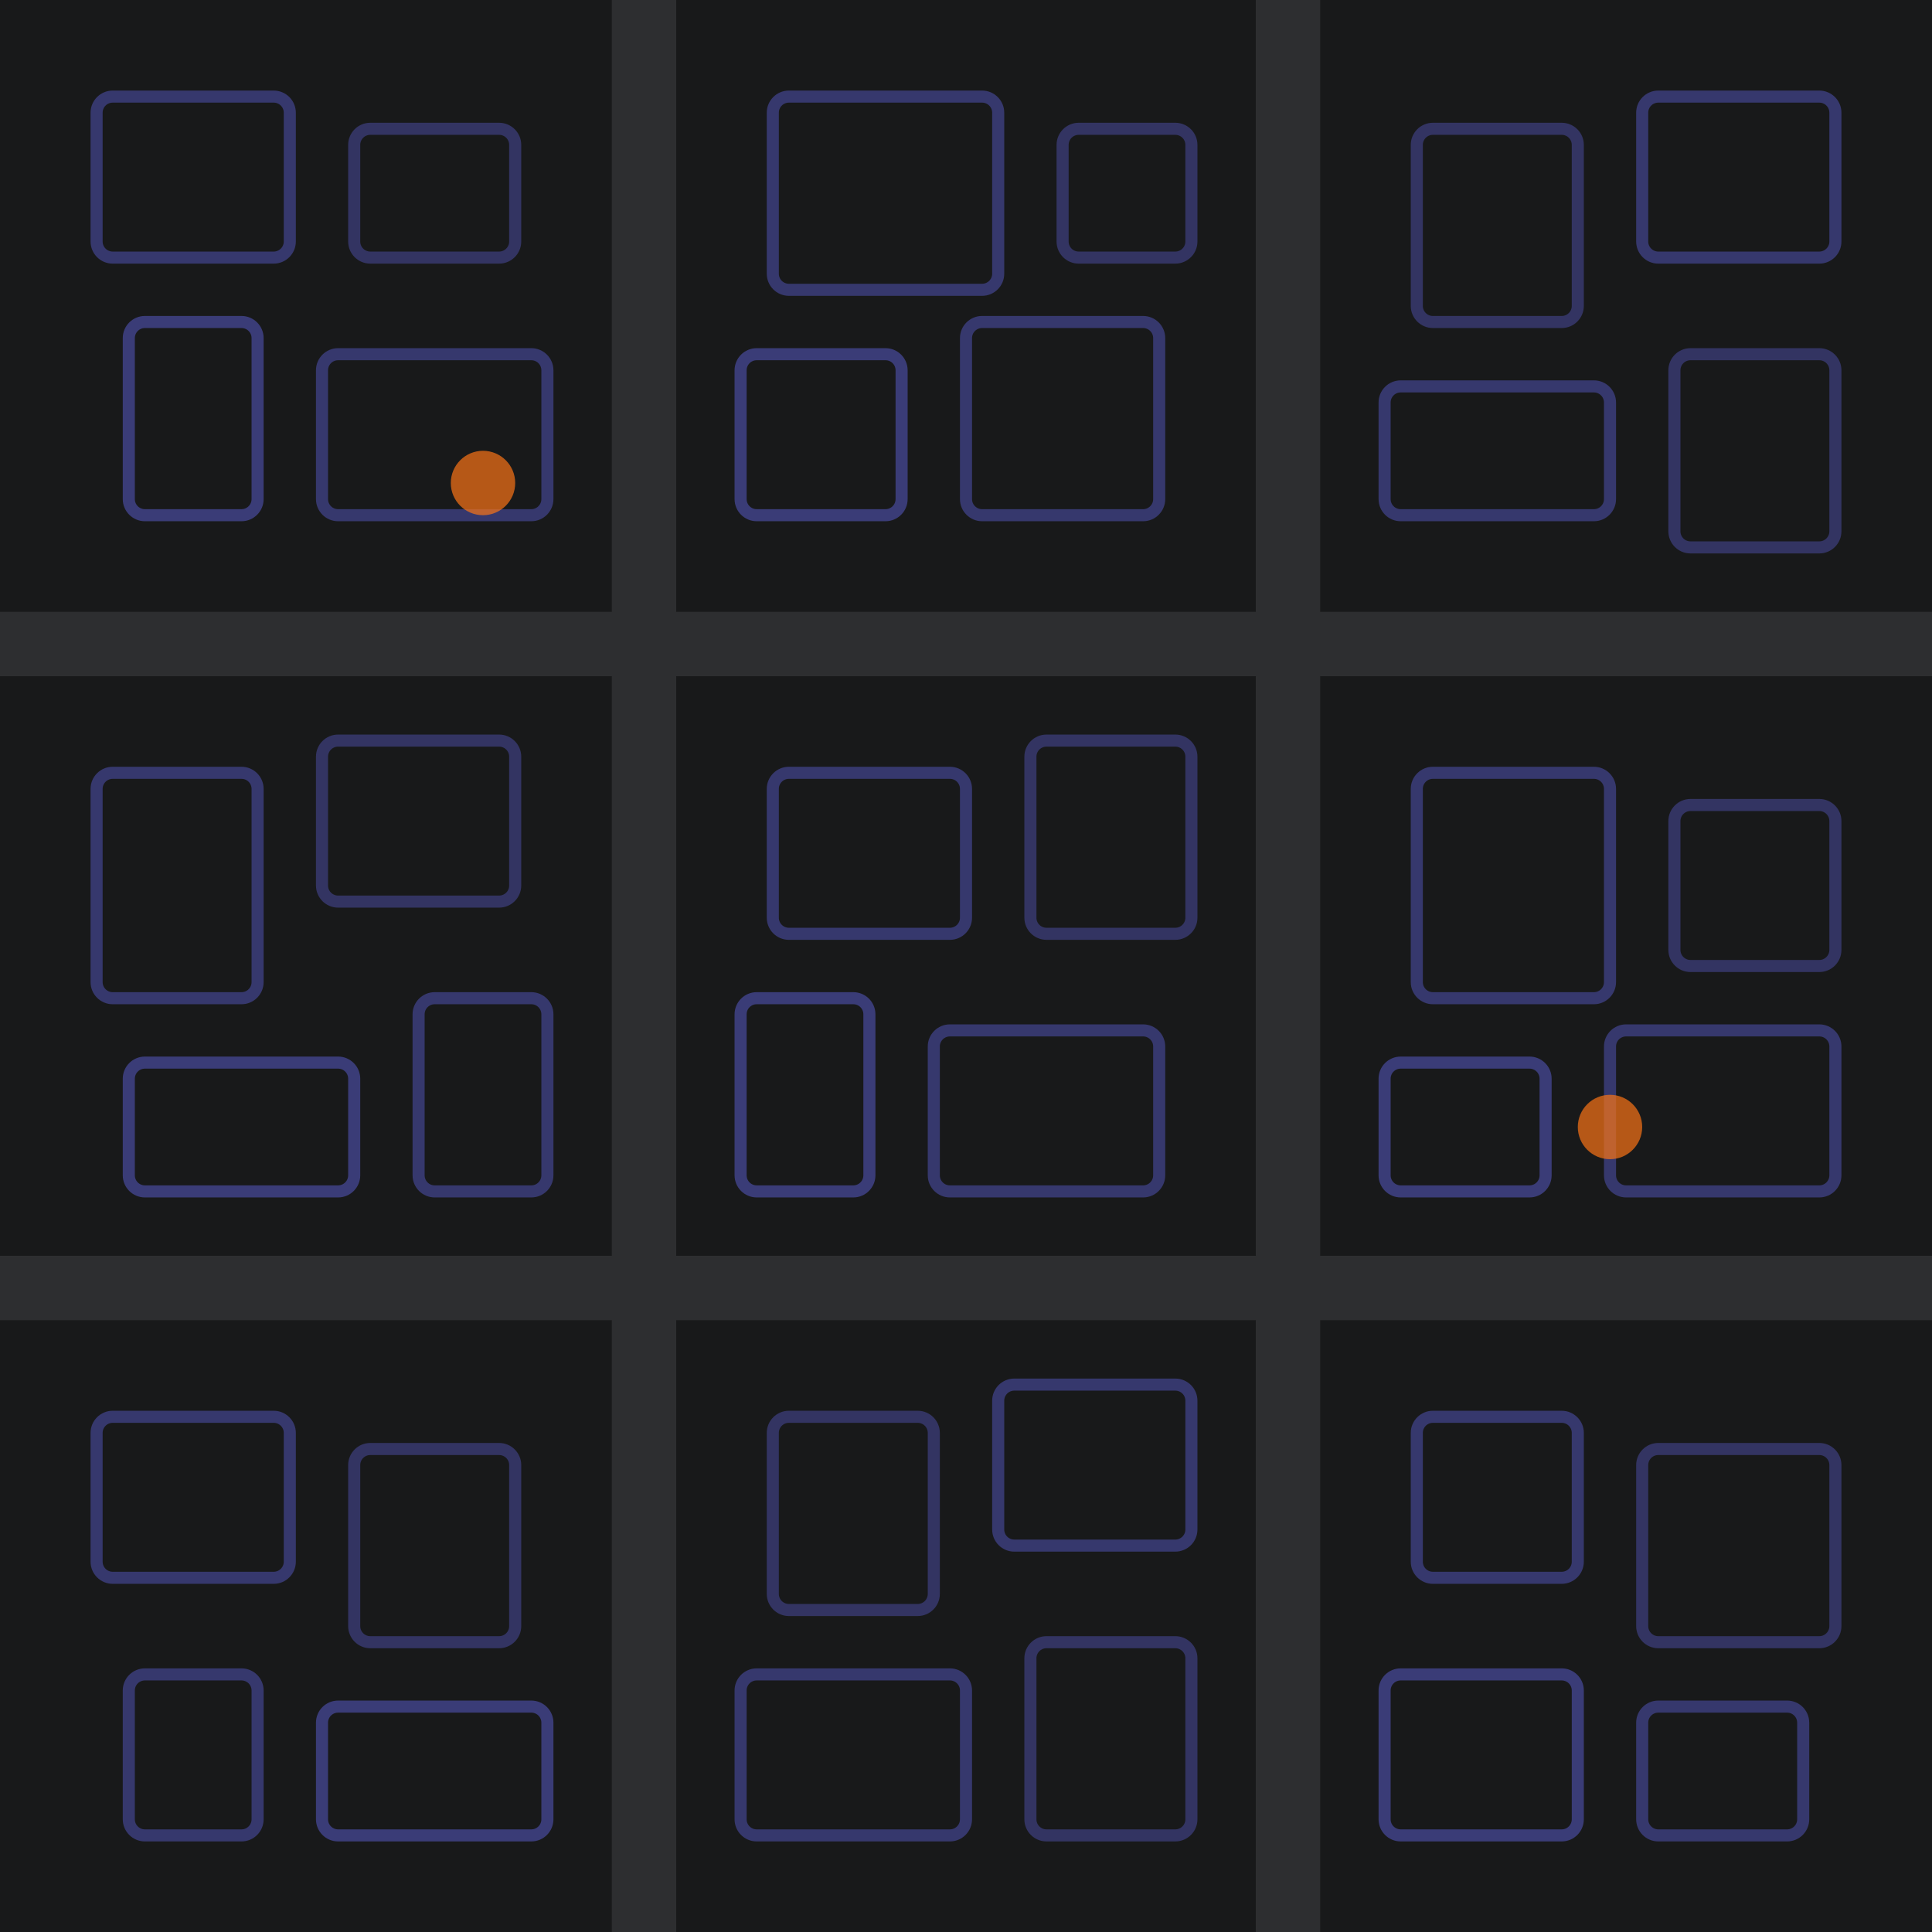
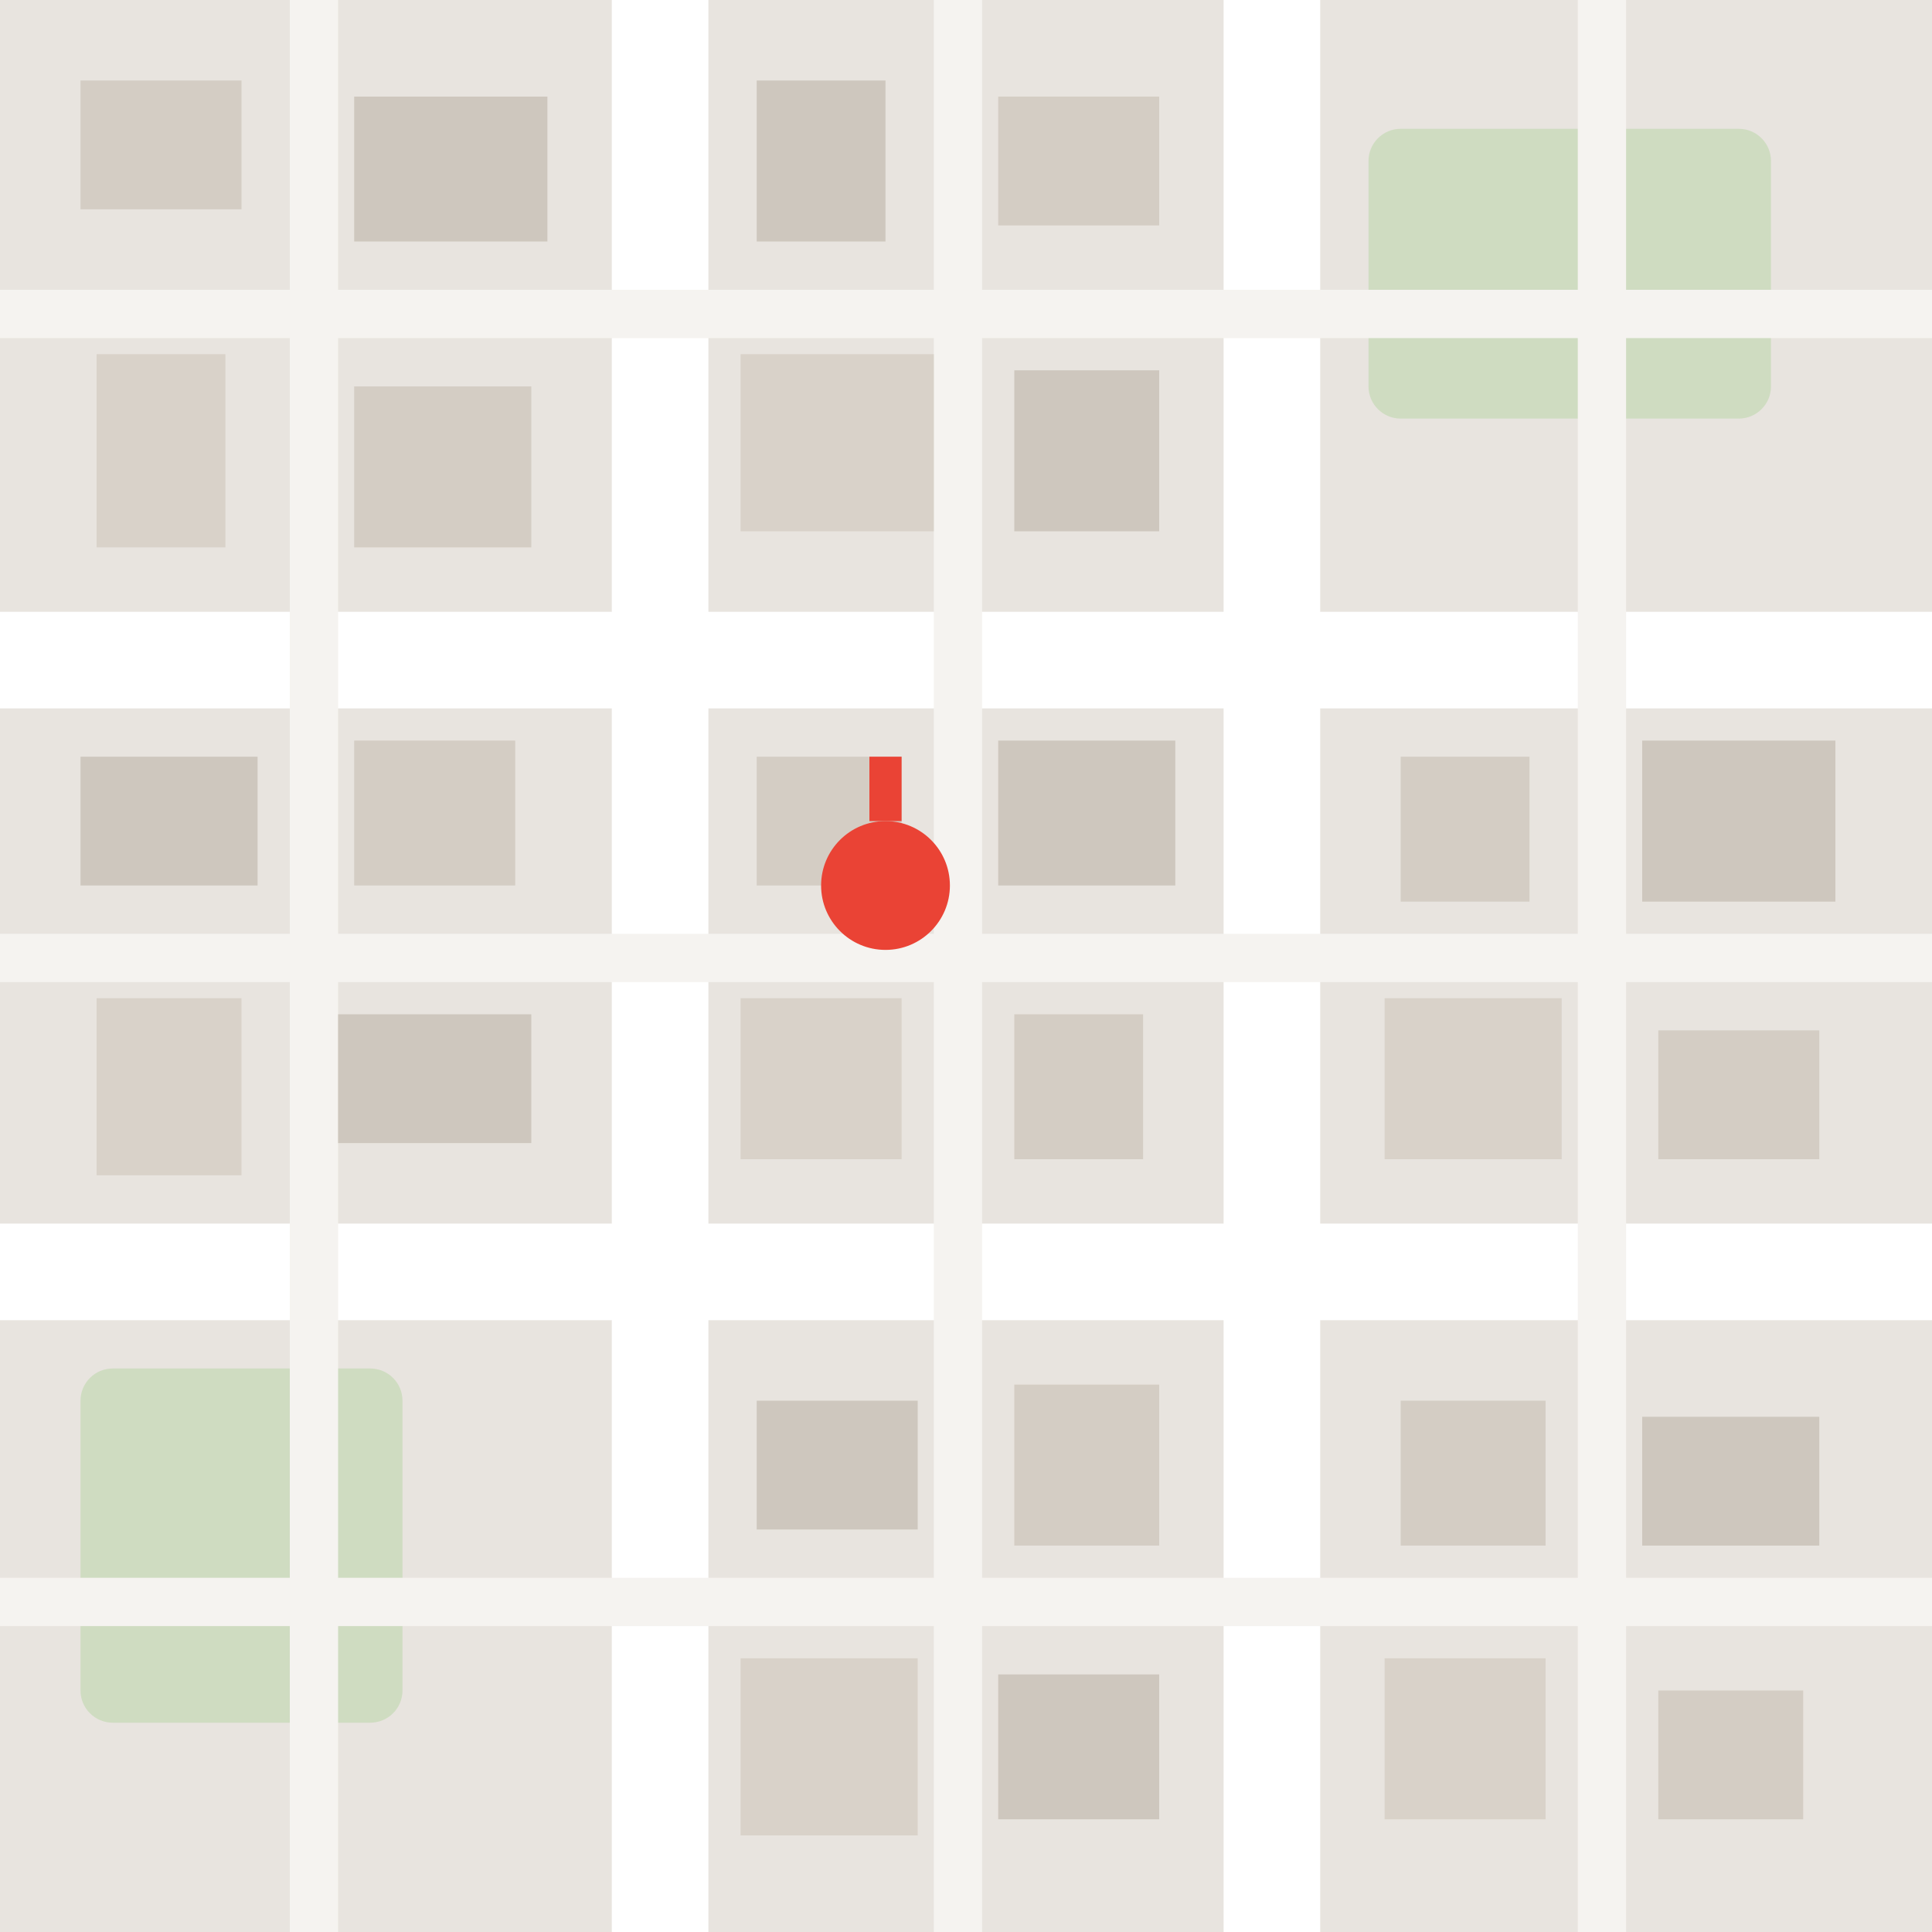
<svg xmlns="http://www.w3.org/2000/svg" width="120" height="120" viewBox="0 0 120 120">
  <defs>
    <pattern id="cityBlocks1" patternUnits="userSpaceOnUse" width="120" height="120">
-       <rect width="120" height="120" fill="#18191A" />
-       <rect x="0" y="38" width="120" height="4" fill="#2d2e30" />
-       <rect x="0" y="78" width="120" height="4" fill="#2d2e30" />
-       <rect x="38" y="0" width="4" height="120" fill="#2d2e30" />
-       <rect x="78" y="0" width="4" height="120" fill="#2d2e30" />
-       <rect x="6" y="6" width="12" height="10" rx="1" fill="none" stroke="#6466e9" stroke-width="0.75" opacity="0.4" />
-       <rect x="22" y="8" width="10" height="8" rx="1" fill="none" stroke="#6466e9" stroke-width="0.75" opacity="0.35" />
-       <rect x="8" y="20" width="8" height="12" rx="1" fill="none" stroke="#6466e9" stroke-width="0.75" opacity="0.45" />
-       <rect x="20" y="22" width="14" height="10" rx="1" fill="none" stroke="#6466e9" stroke-width="0.75" opacity="0.4" />
-       <rect x="48" y="6" width="14" height="12" rx="1" fill="none" stroke="#6466e9" stroke-width="0.75" opacity="0.4" />
-       <rect x="66" y="8" width="8" height="8" rx="1" fill="none" stroke="#6466e9" stroke-width="0.75" opacity="0.35" />
-       <rect x="46" y="22" width="10" height="10" rx="1" fill="none" stroke="#6466e9" stroke-width="0.75" opacity="0.45" />
-       <rect x="60" y="20" width="12" height="12" rx="1" fill="none" stroke="#6466e9" stroke-width="0.75" opacity="0.4" />
-       <rect x="6" y="48" width="10" height="14" rx="1" fill="none" stroke="#6466e9" stroke-width="0.75" opacity="0.4" />
-       <rect x="20" y="46" width="12" height="10" rx="1" fill="none" stroke="#6466e9" stroke-width="0.75" opacity="0.35" />
-       <rect x="8" y="66" width="14" height="8" rx="1" fill="none" stroke="#6466e9" stroke-width="0.75" opacity="0.45" />
-       <rect x="26" y="62" width="8" height="12" rx="1" fill="none" stroke="#6466e9" stroke-width="0.75" opacity="0.4" />
-       <rect x="48" y="48" width="12" height="10" rx="1" fill="none" stroke="#6466e9" stroke-width="0.75" opacity="0.4" />
-       <rect x="64" y="46" width="10" height="12" rx="1" fill="none" stroke="#6466e9" stroke-width="0.75" opacity="0.35" />
-       <rect x="46" y="62" width="8" height="12" rx="1" fill="none" stroke="#6466e9" stroke-width="0.75" opacity="0.45" />
-       <rect x="58" y="64" width="14" height="10" rx="1" fill="none" stroke="#6466e9" stroke-width="0.75" opacity="0.4" />
-       <rect x="88" y="8" width="10" height="12" rx="1" fill="none" stroke="#6466e9" stroke-width="0.75" opacity="0.35" />
-       <rect x="102" y="6" width="12" height="10" rx="1" fill="none" stroke="#6466e9" stroke-width="0.75" opacity="0.4" />
-       <rect x="86" y="24" width="14" height="8" rx="1" fill="none" stroke="#6466e9" stroke-width="0.75" opacity="0.4" />
-       <rect x="104" y="22" width="10" height="12" rx="1" fill="none" stroke="#6466e9" stroke-width="0.75" opacity="0.35" />
-       <rect x="88" y="48" width="12" height="14" rx="1" fill="none" stroke="#6466e9" stroke-width="0.75" opacity="0.4" />
-       <rect x="104" y="50" width="10" height="10" rx="1" fill="none" stroke="#6466e9" stroke-width="0.75" opacity="0.35" />
-       <rect x="86" y="66" width="10" height="8" rx="1" fill="none" stroke="#6466e9" stroke-width="0.75" opacity="0.45" />
-       <rect x="100" y="64" width="14" height="10" rx="1" fill="none" stroke="#6466e9" stroke-width="0.75" opacity="0.4" />
-       <rect x="6" y="88" width="12" height="10" rx="1" fill="none" stroke="#6466e9" stroke-width="0.75" opacity="0.4" />
-       <rect x="22" y="90" width="10" height="12" rx="1" fill="none" stroke="#6466e9" stroke-width="0.75" opacity="0.35" />
-       <rect x="8" y="104" width="8" height="10" rx="1" fill="none" stroke="#6466e9" stroke-width="0.75" opacity="0.4" />
-       <rect x="20" y="106" width="14" height="8" rx="1" fill="none" stroke="#6466e9" stroke-width="0.75" opacity="0.45" />
-       <rect x="48" y="88" width="10" height="12" rx="1" fill="none" stroke="#6466e9" stroke-width="0.75" opacity="0.35" />
-       <rect x="62" y="86" width="12" height="10" rx="1" fill="none" stroke="#6466e9" stroke-width="0.75" opacity="0.4" />
-       <rect x="46" y="104" width="14" height="10" rx="1" fill="none" stroke="#6466e9" stroke-width="0.75" opacity="0.4" />
-       <rect x="64" y="102" width="10" height="12" rx="1" fill="none" stroke="#6466e9" stroke-width="0.75" opacity="0.35" />
-       <rect x="88" y="88" width="10" height="10" rx="1" fill="none" stroke="#6466e9" stroke-width="0.75" opacity="0.4" />
-       <rect x="102" y="90" width="12" height="12" rx="1" fill="none" stroke="#6466e9" stroke-width="0.75" opacity="0.35" />
-       <rect x="86" y="104" width="12" height="10" rx="1" fill="none" stroke="#6466e9" stroke-width="0.75" opacity="0.45" />
-       <rect x="102" y="106" width="10" height="8" rx="1" fill="none" stroke="#6466e9" stroke-width="0.75" opacity="0.4" />
-       <circle cx="30" cy="30" r="2" fill="#F97316" opacity="0.7" />
-       <circle cx="100" cy="70" r="2" fill="#F97316" opacity="0.7" />
+       <rect width="120" height="120" fill="#e8e4df" />
+       <rect x="85" y="8" width="25" height="18" rx="2" fill="#c5d9b5" opacity="0.7" />
+       <rect x="5" y="85" width="20" height="22" rx="2" fill="#c5d9b5" opacity="0.7" />
+       <rect x="0" y="38" width="120" height="6" fill="#ffffff" />
+       <rect x="0" y="76" width="120" height="6" fill="#ffffff" />
+       <rect x="38" y="0" width="6" height="120" fill="#ffffff" />
+       <rect x="76" y="0" width="6" height="120" fill="#ffffff" />
+       <rect x="0" y="18" width="120" height="3" fill="#f5f3f0" />
+       <rect x="0" y="58" width="120" height="3" fill="#f5f3f0" />
+       <rect x="0" y="98" width="120" height="3" fill="#f5f3f0" />
+       <rect x="18" y="0" width="3" height="120" fill="#f5f3f0" />
+       <rect x="58" y="0" width="3" height="120" fill="#f5f3f0" />
+       <rect x="98" y="0" width="3" height="120" fill="#f5f3f0" />
+       <rect x="5" y="5" width="10" height="8" fill="#d4cdc4" />
+       <rect x="22" y="6" width="12" height="9" fill="#cec7be" />
+       <rect x="6" y="22" width="8" height="12" fill="#d9d2c9" />
+       <rect x="22" y="24" width="11" height="10" fill="#d4cdc4" />
+       <rect x="47" y="5" width="8" height="10" fill="#cec7be" />
+       <rect x="62" y="6" width="10" height="8" fill="#d4cdc4" />
+       <rect x="46" y="22" width="12" height="11" fill="#d9d2c9" />
+       <rect x="63" y="23" width="9" height="10" fill="#cec7be" />
+       <rect x="47" y="47" width="9" height="8" fill="#d4cdc4" />
+       <rect x="62" y="46" width="11" height="9" fill="#cec7be" />
+       <rect x="46" y="62" width="10" height="10" fill="#d9d2c9" />
+       <rect x="63" y="63" width="8" height="9" fill="#d4cdc4" />
+       <rect x="5" y="47" width="11" height="8" fill="#cec7be" />
+       <rect x="22" y="46" width="10" height="9" fill="#d4cdc4" />
+       <rect x="6" y="62" width="9" height="11" fill="#d9d2c9" />
+       <rect x="21" y="63" width="12" height="8" fill="#cec7be" />
+       <rect x="87" y="47" width="8" height="9" fill="#d4cdc4" />
+       <rect x="102" y="46" width="12" height="10" fill="#cec7be" />
+       <rect x="86" y="62" width="11" height="10" fill="#d9d2c9" />
+       <rect x="103" y="64" width="10" height="8" fill="#d4cdc4" />
+       <rect x="47" y="87" width="10" height="8" fill="#cec7be" />
+       <rect x="63" y="86" width="9" height="10" fill="#d4cdc4" />
+       <rect x="46" y="103" width="11" height="11" fill="#d9d2c9" />
+       <rect x="62" y="104" width="10" height="9" fill="#cec7be" />
+       <rect x="87" y="87" width="9" height="9" fill="#d4cdc4" />
+       <rect x="102" y="88" width="11" height="8" fill="#cec7be" />
+       <rect x="86" y="103" width="10" height="10" fill="#d9d2c9" />
+       <rect x="103" y="105" width="9" height="8" fill="#d4cdc4" />
+       <circle cx="55" cy="55" r="4" fill="#ea4335" />
+       <path d="M55 51 L55 47" stroke="#ea4335" stroke-width="2" />
    </pattern>
  </defs>
  <rect width="120" height="120" fill="url(#cityBlocks1)" />
</svg>
